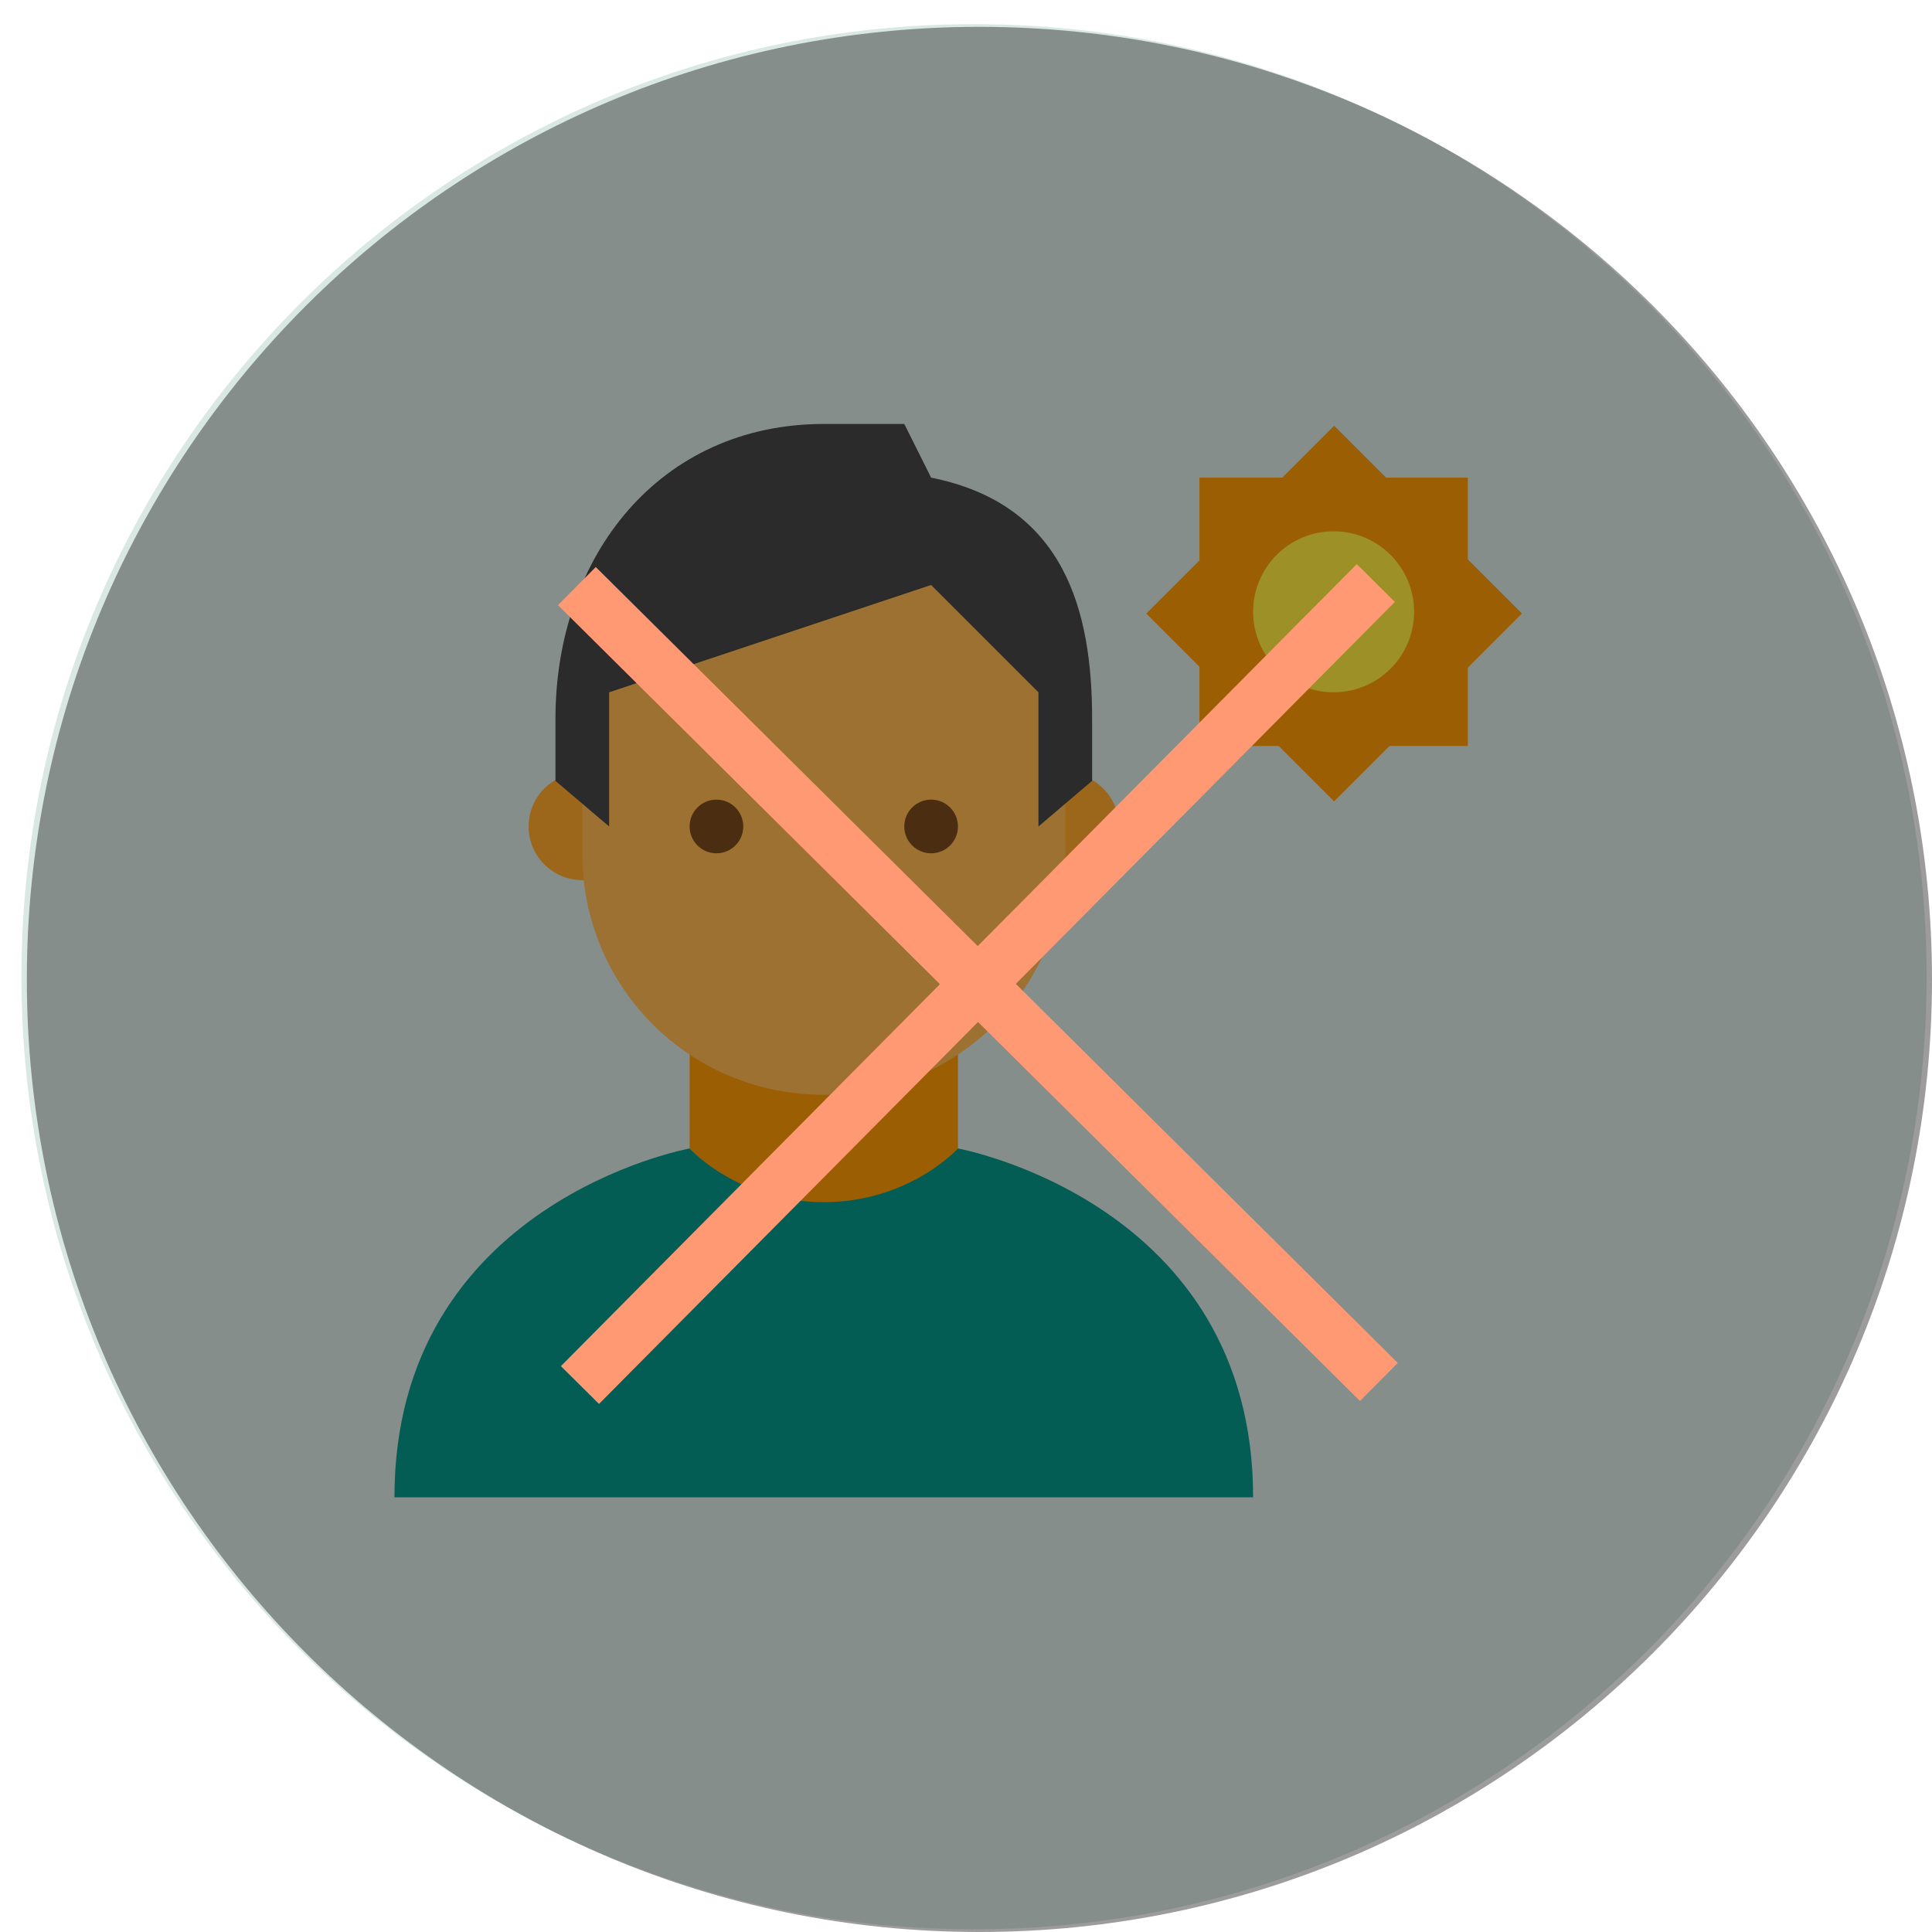
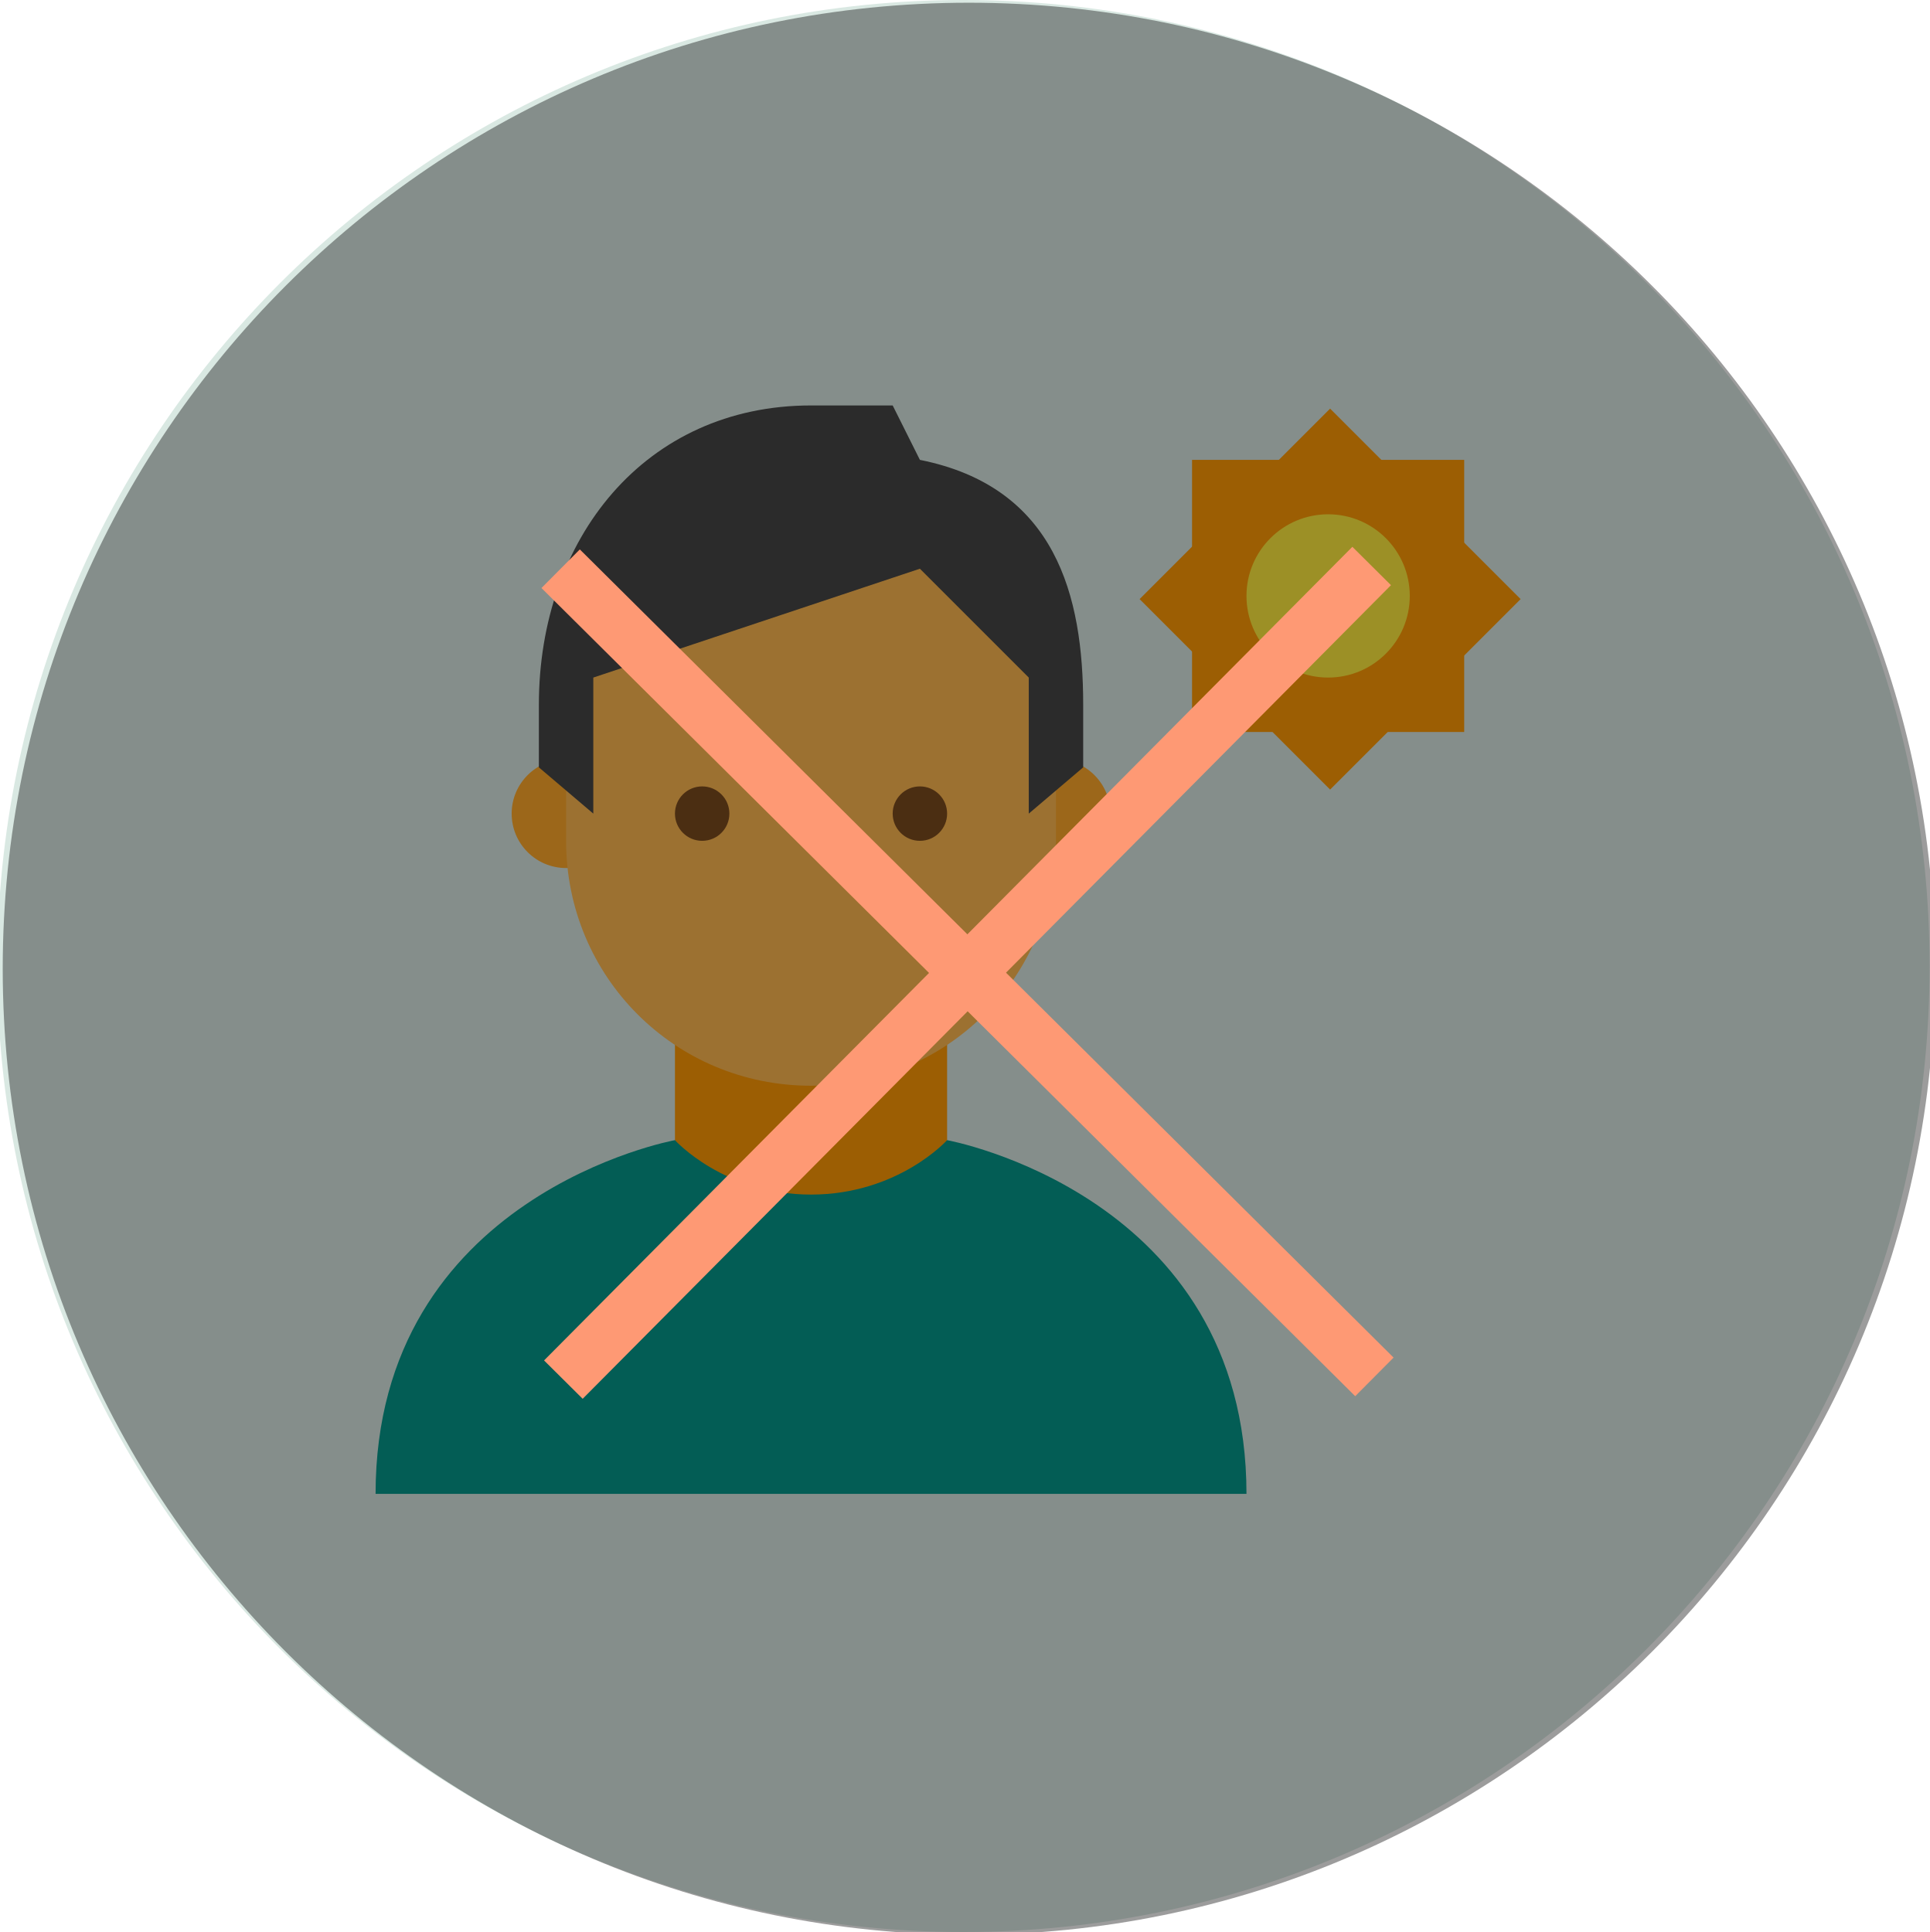
- <svg xmlns="http://www.w3.org/2000/svg" width="72px" height="72px" viewBox="0 0 72 72" version="1.1">
-   <defs />
-   <g id="Page-1" stroke="none" stroke-width="1" fill="none" fill-rule="evenodd">
+ <svg xmlns="http://www.w3.org/2000/svg" version="1.1" id="图层_1" x="0px" y="0px" viewBox="-682.6 349.3 70.9 71" style="enable-background:new -682.6 349.3 70.9 71;" xml:space="preserve">
+   <style type="text/css">
+ 	.st0{fill:#D9E8E2;}
+ 	.st1{fill:#FF9800;}
+ 	.st2{fill:#FFA726;}
+ 	.st3{fill:#FFB74D;}
+ 	.st4{fill:#424242;}
+ 	.st5{fill:#784719;}
+ 	.st6{fill:#009688;}
+ 	.st7{fill:#FFEB3B;}
+ 	.st8{fill:#080808;fill-opacity:0.4;}
+ 	.st9{fill:none;stroke:#FE9974;stroke-width:2;}
+ </style>
+   <g id="Page-1">
    <g id="Artboard-1-Copy" transform="translate(-14, -13)">
      <g id="Group-3" transform="translate(14, 13)">
        <g id="portrait">
-           <circle id="Oval" fill="#D9E8E2" cx="36.3" cy="36.4" r="35.5" />
+           <circle id="Oval" class="st0" cx="-647.2" cy="384.8" r="35.5" />
          <g id="Group" transform="translate(14, 15)">
-             <path d="M16.7,34.8 C11.9,34.8 11.7,27.8 11.7,27.8 L11.7,21.8 L21.7,21.8 L21.7,27.8 C21.7,27.8 21.5,34.8 16.7,34.8 L16.7,34.8 Z" id="Shape" fill="#FF9800" />
-             <g transform="translate(5, 13)" id="Oval" fill="#FFA726">
-               <circle cx="20.7" cy="2.8" r="2" />
-               <circle cx="2.7" cy="2.8" r="2" />
+             <path id="Shape" class="st1" d="M-666.8,383.2c-4.8,0-5-7-5-7v-6h10v6C-661.8,376.2-662,383.2-666.8,383.2L-666.8,383.2z" />
+             <g id="Oval_1_" transform="translate(5, 13)">
+               <circle class="st2" cx="-662.8" cy="351.2" r="2" />
+               <circle class="st2" cx="-680.8" cy="351.2" r="2" />
            </g>
-             <path d="M25.7,9.8 C25.7,2.2 7.7,4.8 7.7,9.8 L7.7,16.8 C7.7,21.8 11.7,25.8 16.7,25.8 C21.7,25.8 25.7,21.8 25.7,16.8 L25.7,9.8 L25.7,9.8 Z" id="Shape" fill="#FFB74D" />
-             <path d="M16.7,0.8 C10.6,0.8 6.7,5.7 6.7,11.8 L6.7,14.1 L8.7,15.8 L8.7,10.8 L20.7,6.8 L24.7,10.8 L24.7,15.8 L26.7,14.1 L26.7,11.8 C26.7,7.8 25.7,3.8 20.7,2.8 L19.7,0.8 L16.7,0.8 L16.7,0.8 Z" id="Shape" fill="#424242" />
-             <g transform="translate(11, 14)" id="Oval" fill="#784719">
-               <circle cx="9.7" cy="1.8" r="1" />
-               <circle cx="1.7" cy="1.8" r="1" />
+             <path id="Shape_1_" class="st3" d="M-657.8,358.2c0-7.6-18-5-18,0v7c0,5,4,9,9,9s9-4,9-9V358.2L-657.8,358.2z" />
+             <path id="Shape_2_" class="st4" d="M-666.8,349.2c-6.1,0-10,4.9-10,11v2.3l2,1.7v-5l12-4l4,4v5l2-1.7v-2.3c0-4-1-8-6-9l-1-2       H-666.8L-666.8,349.2z" />
+             <g id="Oval_2_" transform="translate(11, 14)">
+               <circle class="st5" cx="-673.8" cy="350.2" r="1" />
+               <circle class="st5" cx="-681.8" cy="350.2" r="1" />
            </g>
-             <path d="M21.7,27.8 L21.7,27.8 C21.7,27.8 19.9,29.8 16.7,29.8 C13.5,29.8 11.7,27.8 11.7,27.8 C11.7,27.8 0.7,29.8 0.7,40.8 L32.7,40.8 C32.7,29.8 21.7,27.8 21.7,27.8 L21.7,27.8 Z" id="Shape" fill="#009688" />
-             <g transform="translate(28, 0)" id="Rectangle-path" fill="#FF9800">
-               <rect transform="translate(7.71902, 7.86475) rotate(225) translate(-7.71902, -7.86475) " x="2.769" y="2.915" width="9.9" height="9.9" />
-               <rect x="2.7" y="2.8" width="10" height="10" />
+             <path id="Shape_3_" class="st6" d="M-661.8,376.2L-661.8,376.2c0,0-1.8,2-5,2s-5-2-5-2s-11,2-11,13h32       C-650.8,378.2-661.8,376.2-661.8,376.2L-661.8,376.2z" />
+             <g id="Rectangle-path" transform="translate(28, 0)">
+               <rect x="-680.7" y="351.4" transform="matrix(-0.7071 -0.7071 0.7071 -0.7071 -1405.525 130.469)" class="st1" width="9.9" height="9.9" />
+               <rect x="-680.8" y="351.2" class="st1" width="10" height="10" />
            </g>
-             <circle id="Oval" fill="#FFEB3B" cx="35.7" cy="7.8" r="3" />
+             <circle id="Oval_3_" class="st7" cx="-647.8" cy="356.2" r="3" />
          </g>
        </g>
        <g id="no" transform="translate(1, 1)">
          <g id="Layer_1">
-             <path d="M35.5,71 C55.106,71 71,55.106 71,35.5 C71,15.894 55.106,0 35.5,0 C15.894,0 0,15.894 0,35.5 C0,55.106 15.894,71 35.5,71 Z" id="Oval" fill-opacity="0.4" fill="#080808" />
-             <g id="Group-2" transform="translate(20, 20)" stroke="#FE9974" stroke-width="2">
-               <path d="M0.613,30.616 L30.273,0.727" id="Shape" />
-               <path d="M0.498,0.842 L30.387,30.502" id="Shape" />
+             <path id="Oval_4_" class="st8" d="M-648,419.4c19.6,0,35.5-15.9,35.5-35.5c0-19.6-15.9-35.5-35.5-35.5s-35.5,15.9-35.5,35.5       C-683.5,403.5-667.6,419.4-648,419.4z" />
+             <g id="Group-2" transform="translate(20, 20)">
+               <path id="Shape_4_" class="st9" d="M-682.9,379l29.7-29.9" />
+               <path id="Shape_5_" class="st9" d="M-683,349.2l29.9,29.7" />
            </g>
          </g>
        </g>
      </g>
    </g>
  </g>
</svg>
